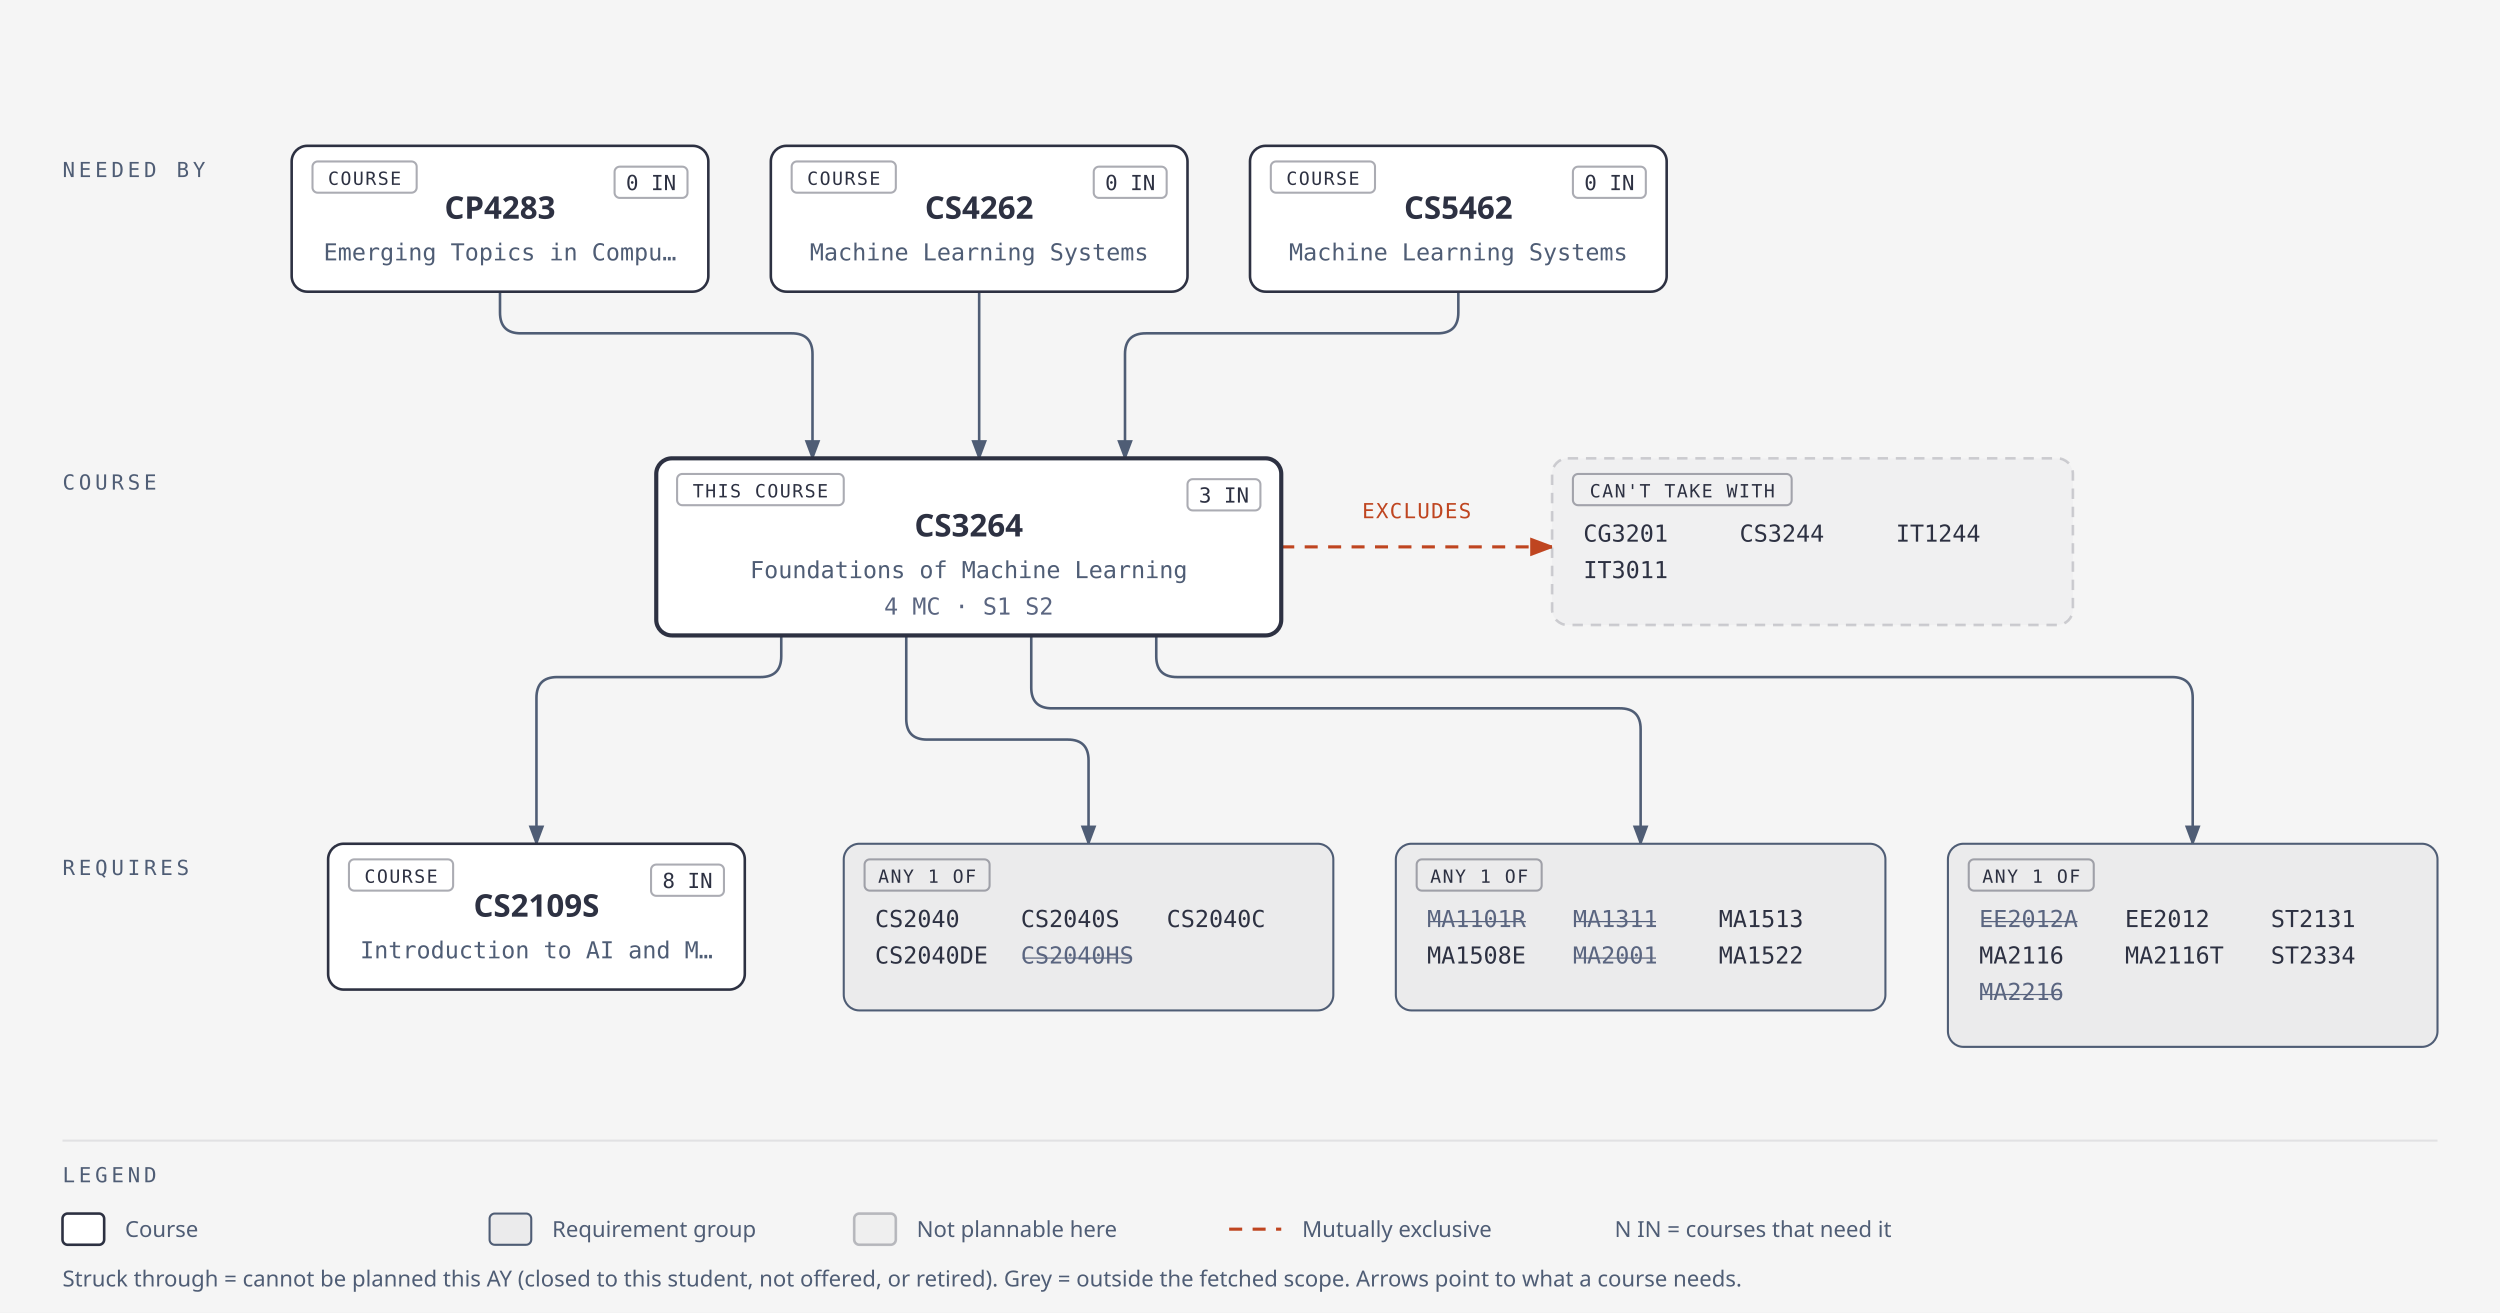
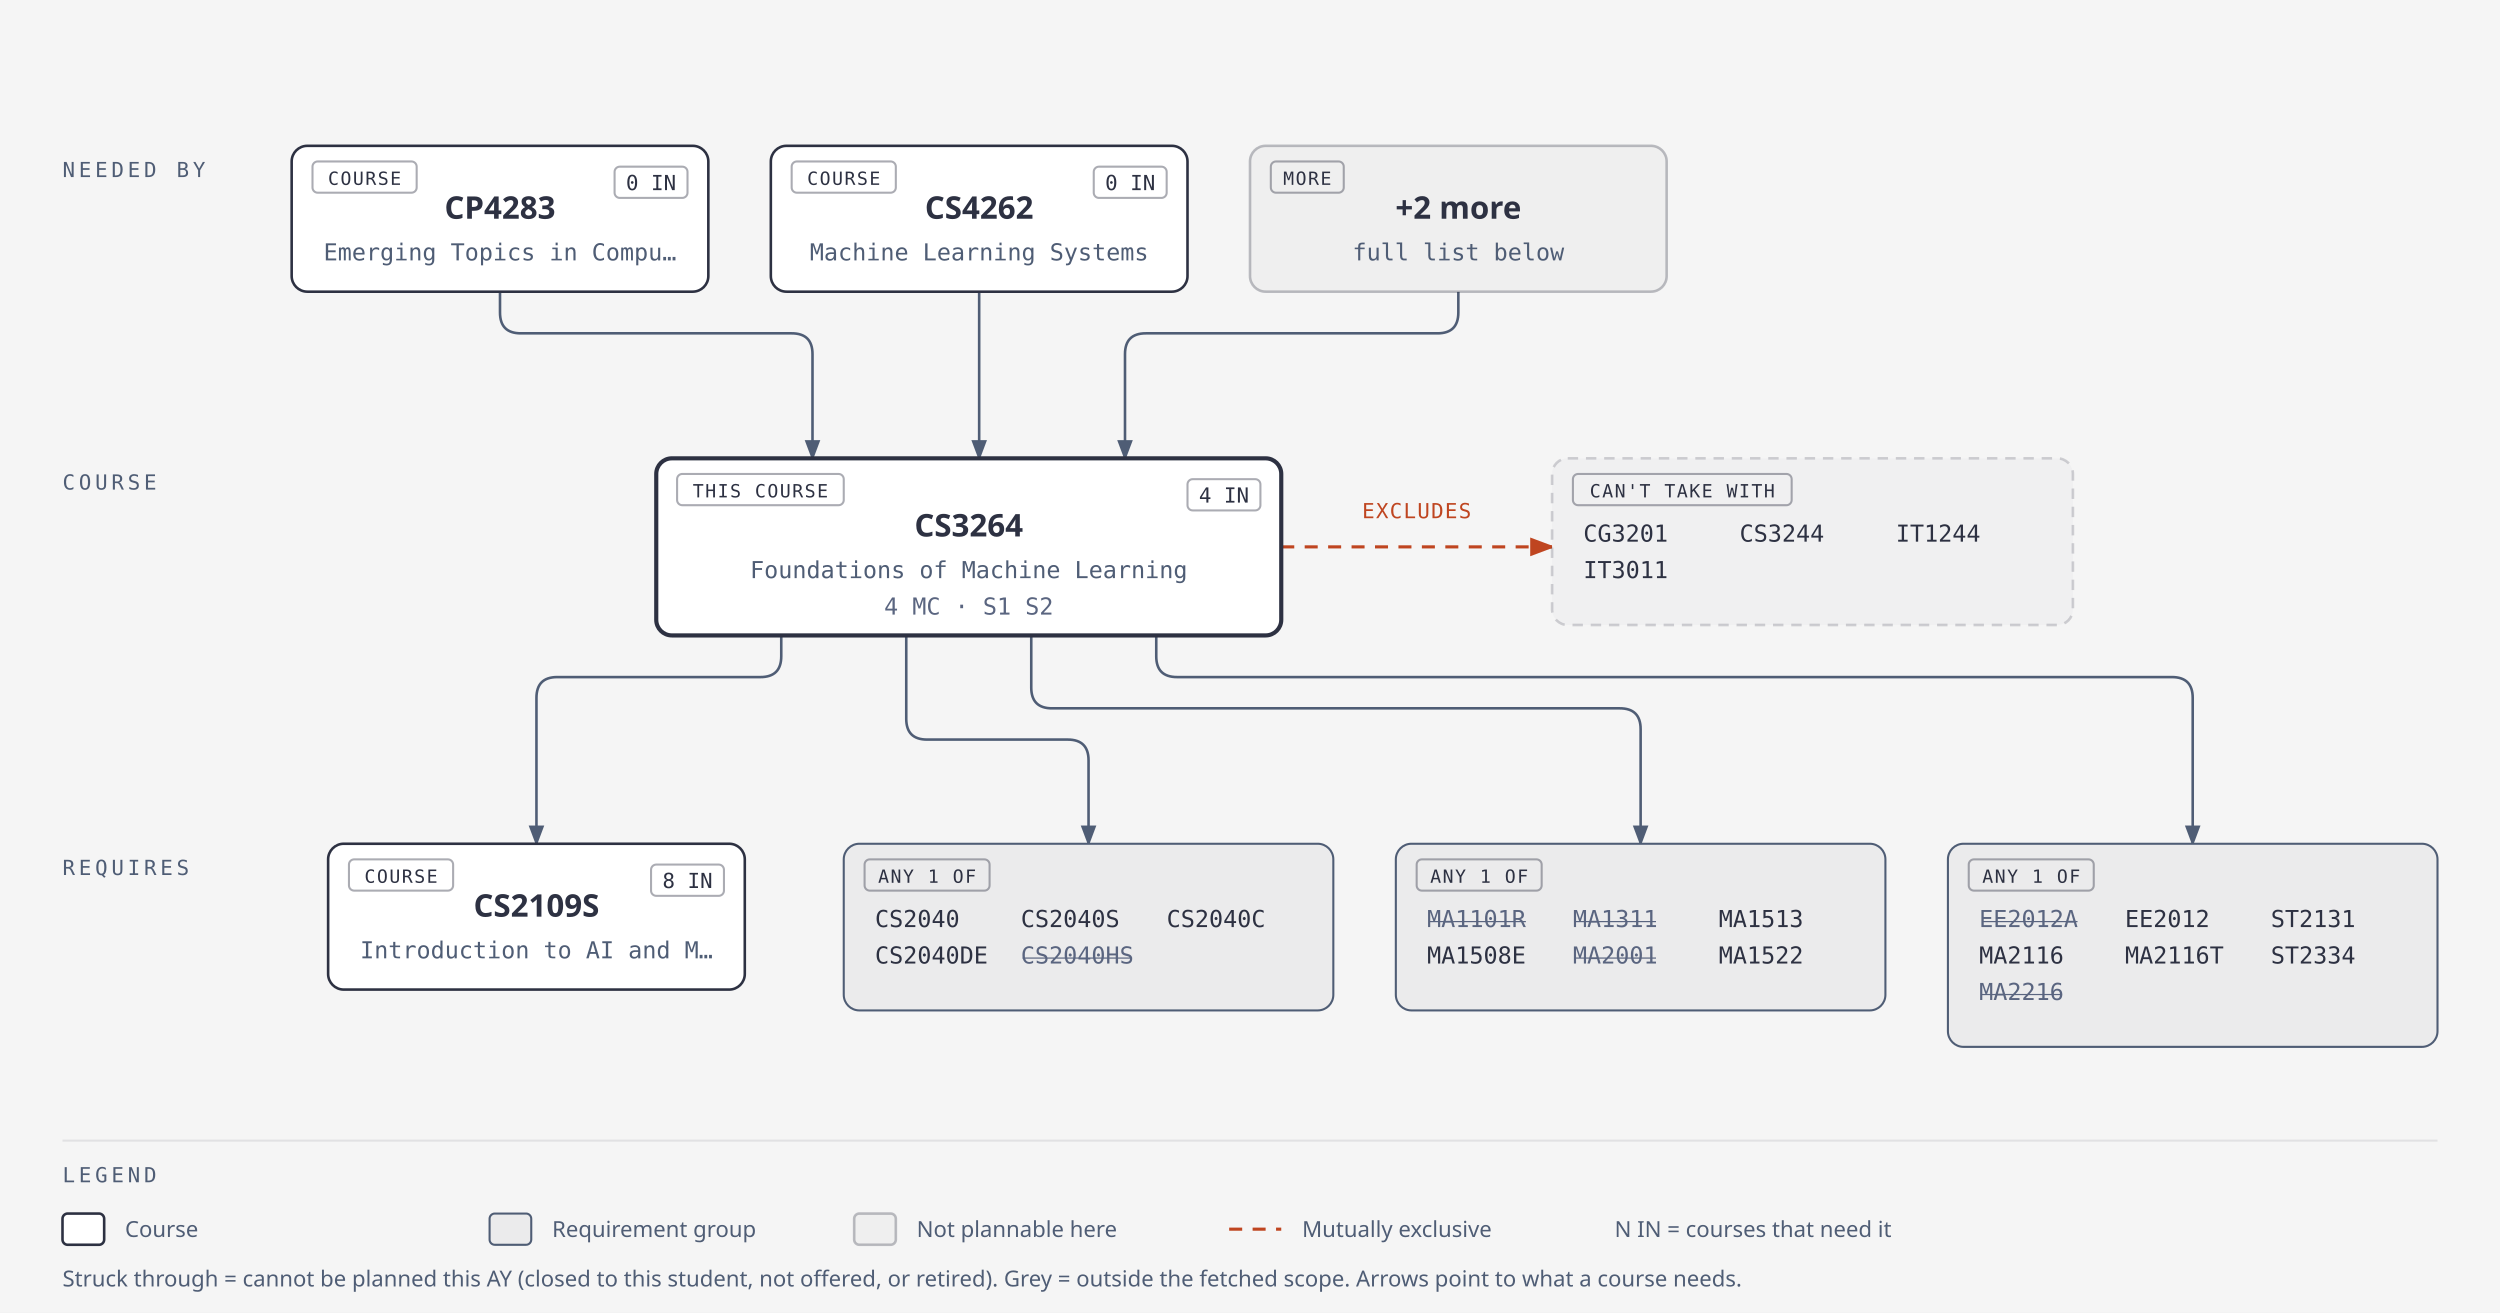
<svg xmlns="http://www.w3.org/2000/svg" width="960" height="504" viewBox="0 0 960 504" role="img" aria-labelledby="cs3264-title cs3264-desc">
  <defs>
    <marker id="arrow" markerWidth="8" markerHeight="6" refX="7" refY="3" orient="auto">
      <polygon points="0 0, 8 3, 0 6" fill="#4f5d75" />
    </marker>
    <marker id="arrow-accent" markerWidth="8" markerHeight="6" refX="7" refY="3" orient="auto">
      <polygon points="0 0, 8 3, 0 6" fill="#bf4520" />
    </marker>
  </defs>
  <rect width="100%" height="100%" fill="#f5f5f5" />
  <text x="24" y="68" fill="#4f5d75" font-size="8" font-family="'Geist Mono', ui-monospace, monospace" letter-spacing="0.18em">NEEDED BY</text>
  <text x="24" y="188" fill="#4f5d75" font-size="8" font-family="'Geist Mono', ui-monospace, monospace" letter-spacing="0.18em">COURSE</text>
  <text x="24" y="336" fill="#4f5d75" font-size="8" font-family="'Geist Mono', ui-monospace, monospace" letter-spacing="0.18em">REQUIRES</text>
  <path d="M 192,112 V 120 Q 192,128 200,128 H 304 Q 312,128 312,136 V 176" fill="none" stroke="#4f5d75" stroke-width="1" marker-end="url(#arrow)" />
  <path d="M 376,112 V 176" fill="none" stroke="#4f5d75" stroke-width="1" marker-end="url(#arrow)" />
  <path d="M 560,112 V 120 Q 560,128 552,128 H 440 Q 432,128 432,136 V 176" fill="none" stroke="#4f5d75" stroke-width="1" marker-end="url(#arrow)" />
  <path d="M 300,244 V 252 Q 300,260 292,260 H 214 Q 206,260 206,268 V 324" fill="none" stroke="#4f5d75" stroke-width="1" marker-end="url(#arrow)" />
  <path d="M 348,244 V 276 Q 348,284 356,284 H 410 Q 418,284 418,292 V 324" fill="none" stroke="#4f5d75" stroke-width="1" marker-end="url(#arrow)" />
  <path d="M 396,244 V 264 Q 396,272 404,272 H 622 Q 630,272 630,280 V 324" fill="none" stroke="#4f5d75" stroke-width="1" marker-end="url(#arrow)" />
  <path d="M 444,244 V 252 Q 444,260 452,260 H 834 Q 842,260 842,268 V 324" fill="none" stroke="#4f5d75" stroke-width="1" marker-end="url(#arrow)" />
  <line x1="492" y1="210" x2="596" y2="210" stroke="#bf4520" stroke-width="1.2" stroke-dasharray="5,4" marker-end="url(#arrow-accent)" />
  <rect x="518" y="190" width="52" height="12" rx="2" fill="#f5f5f5" />
  <text x="544" y="199" fill="#bf4520" font-size="8" font-family="'Geist Mono', ui-monospace, monospace" text-anchor="middle" letter-spacing="0.06em">EXCLUDES</text>
  <rect x="112" y="56" width="160" height="56" rx="6" fill="#f5f5f5" />
  <rect x="112" y="56" width="160" height="56" rx="6" fill="#ffffff" stroke="#2d3142" stroke-width="1" />
  <rect x="120" y="62" width="40" height="12" rx="2" fill="transparent" stroke="rgba(45,49,66,0.40)" stroke-width="0.8" />
  <text x="140" y="71" fill="#2d3142" font-size="7" font-family="'Geist Mono', ui-monospace, monospace" text-anchor="middle" letter-spacing="0.08em">COURSE</text>
  <rect x="236" y="64" width="28" height="12" rx="2" fill="transparent" stroke="rgba(45,49,66,0.40)" stroke-width="0.8" />
  <text x="250" y="73" fill="#2d3142" font-size="8" font-family="'Geist Mono', ui-monospace, monospace" text-anchor="middle">0 IN</text>
  <text x="192" y="84" fill="#2d3142" font-size="12" font-weight="600" font-family="'Geist', system-ui, sans-serif" text-anchor="middle">CP4283</text>
  <text x="192" y="100" fill="#4f5d75" font-size="9" font-family="'Geist Mono', ui-monospace, monospace" text-anchor="middle">Emerging Topics in Compu…</text>
  <rect x="296" y="56" width="160" height="56" rx="6" fill="#f5f5f5" />
  <rect x="296" y="56" width="160" height="56" rx="6" fill="#ffffff" stroke="#2d3142" stroke-width="1" />
  <rect x="304" y="62" width="40" height="12" rx="2" fill="transparent" stroke="rgba(45,49,66,0.40)" stroke-width="0.8" />
  <text x="324" y="71" fill="#2d3142" font-size="7" font-family="'Geist Mono', ui-monospace, monospace" text-anchor="middle" letter-spacing="0.08em">COURSE</text>
  <rect x="420" y="64" width="28" height="12" rx="2" fill="transparent" stroke="rgba(45,49,66,0.40)" stroke-width="0.8" />
  <text x="434" y="73" fill="#2d3142" font-size="8" font-family="'Geist Mono', ui-monospace, monospace" text-anchor="middle">0 IN</text>
  <text x="376" y="84" fill="#2d3142" font-size="12" font-weight="600" font-family="'Geist', system-ui, sans-serif" text-anchor="middle">CS4262</text>
  <text x="376" y="100" fill="#4f5d75" font-size="9" font-family="'Geist Mono', ui-monospace, monospace" text-anchor="middle">Machine Learning Systems</text>
  <rect x="480" y="56" width="160" height="56" rx="6" fill="#f5f5f5" />
-   <rect x="480" y="56" width="160" height="56" rx="6" fill="#ffffff" stroke="#2d3142" stroke-width="1" />
-   <rect x="488" y="62" width="40" height="12" rx="2" fill="transparent" stroke="rgba(45,49,66,0.40)" stroke-width="0.8" />
-   <text x="508" y="71" fill="#2d3142" font-size="7" font-family="'Geist Mono', ui-monospace, monospace" text-anchor="middle" letter-spacing="0.08em">COURSE</text>
-   <rect x="604" y="64" width="28" height="12" rx="2" fill="transparent" stroke="rgba(45,49,66,0.40)" stroke-width="0.8" />
-   <text x="618" y="73" fill="#2d3142" font-size="8" font-family="'Geist Mono', ui-monospace, monospace" text-anchor="middle">0 IN</text>
-   <text x="560" y="84" fill="#2d3142" font-size="12" font-weight="600" font-family="'Geist', system-ui, sans-serif" text-anchor="middle">CS5462</text>
-   <text x="560" y="100" fill="#4f5d75" font-size="9" font-family="'Geist Mono', ui-monospace, monospace" text-anchor="middle">Machine Learning Systems</text>
+   <rect x="480" y="56" width="160" height="56" rx="6" fill="rgba(45,49,66,0.03)" stroke="rgba(45,49,66,0.30)" stroke-width="1" />
+   <rect x="488" y="62" width="28" height="12" rx="2" fill="transparent" stroke="rgba(45,49,66,0.40)" stroke-width="0.8" />
+   <text x="502" y="71" fill="#2d3142" font-size="7" font-family="'Geist Mono', ui-monospace, monospace" text-anchor="middle" letter-spacing="0.08em">MORE</text>
+   <text x="560" y="84" fill="#2d3142" font-size="12" font-weight="600" font-family="'Geist', system-ui, sans-serif" text-anchor="middle">+2 more</text>
+   <text x="560" y="100" fill="#4f5d75" font-size="9" font-family="'Geist Mono', ui-monospace, monospace" text-anchor="middle">full list below</text>
  <rect x="252" y="176" width="240" height="68" rx="6" fill="#f5f5f5" />
  <rect x="252" y="176" width="240" height="68" rx="6" fill="#ffffff" stroke="#2d3142" stroke-width="1.6" />
  <rect x="260" y="182" width="64" height="12" rx="2" fill="transparent" stroke="rgba(45,49,66,0.40)" stroke-width="0.8" />
  <text x="292" y="191" fill="#2d3142" font-size="7" font-family="'Geist Mono', ui-monospace, monospace" text-anchor="middle" letter-spacing="0.08em">THIS COURSE</text>
  <rect x="456" y="184" width="28" height="12" rx="2" fill="transparent" stroke="rgba(45,49,66,0.40)" stroke-width="0.8" />
-   <text x="470" y="193" fill="#2d3142" font-size="8" font-family="'Geist Mono', ui-monospace, monospace" text-anchor="middle">3 IN</text>
+   <text x="470" y="193" fill="#2d3142" font-size="8" font-family="'Geist Mono', ui-monospace, monospace" text-anchor="middle">4 IN</text>
  <text x="372" y="206" fill="#2d3142" font-size="12" font-weight="600" font-family="'Geist', system-ui, sans-serif" text-anchor="middle">CS3264</text>
  <text x="372" y="222" fill="#4f5d75" font-size="9" font-family="'Geist Mono', ui-monospace, monospace" text-anchor="middle">Foundations of Machine Learning</text>
  <text x="372" y="236" fill="#5a6580" font-size="9" font-family="'Geist Mono', ui-monospace, monospace" text-anchor="middle">4 MC · S1 S2</text>
  <rect x="596" y="176" width="200" height="64" rx="6" fill="#f5f5f5" />
  <rect x="596" y="176" width="200" height="64" rx="6" fill="rgba(45,49,66,0.02)" stroke="rgba(45,49,66,0.20)" stroke-width="1" stroke-dasharray="4,3" />
  <rect x="604" y="182" width="84" height="12" rx="2" fill="transparent" stroke="rgba(45,49,66,0.40)" stroke-width="0.8" />
  <text x="646" y="191" fill="#2d3142" font-size="7" font-family="'Geist Mono', ui-monospace, monospace" text-anchor="middle" letter-spacing="0.08em">CAN'T TAKE WITH</text>
  <text x="608" y="208" fill="#2d3142" font-size="9" font-family="'Geist Mono', ui-monospace, monospace">CG3201</text>
  <text x="668" y="208" fill="#2d3142" font-size="9" font-family="'Geist Mono', ui-monospace, monospace">CS3244</text>
  <text x="728" y="208" fill="#2d3142" font-size="9" font-family="'Geist Mono', ui-monospace, monospace">IT1244</text>
  <text x="608" y="222" fill="#2d3142" font-size="9" font-family="'Geist Mono', ui-monospace, monospace">IT3011</text>
  <rect x="126" y="324" width="160" height="56" rx="6" fill="#f5f5f5" />
  <rect x="126" y="324" width="160" height="56" rx="6" fill="#ffffff" stroke="#2d3142" stroke-width="1" />
  <rect x="134" y="330" width="40" height="12" rx="2" fill="transparent" stroke="rgba(45,49,66,0.40)" stroke-width="0.8" />
  <text x="154" y="339" fill="#2d3142" font-size="7" font-family="'Geist Mono', ui-monospace, monospace" text-anchor="middle" letter-spacing="0.08em">COURSE</text>
  <rect x="250" y="332" width="28" height="12" rx="2" fill="transparent" stroke="rgba(45,49,66,0.40)" stroke-width="0.8" />
  <text x="264" y="341" fill="#2d3142" font-size="8" font-family="'Geist Mono', ui-monospace, monospace" text-anchor="middle">8 IN</text>
  <text x="206" y="352" fill="#2d3142" font-size="12" font-weight="600" font-family="'Geist', system-ui, sans-serif" text-anchor="middle">CS2109S</text>
  <text x="206" y="368" fill="#4f5d75" font-size="9" font-family="'Geist Mono', ui-monospace, monospace" text-anchor="middle">Introduction to AI and M…</text>
  <rect x="324" y="324" width="188" height="64" rx="6" fill="#f5f5f5" />
  <rect x="324" y="324" width="188" height="64" rx="6" fill="rgba(45,49,66,0.05)" stroke="#4f5d75" stroke-width="0.8" />
  <rect x="332" y="330" width="48" height="12" rx="2" fill="transparent" stroke="rgba(45,49,66,0.40)" stroke-width="0.8" />
  <text x="356" y="339" fill="#2d3142" font-size="7" font-family="'Geist Mono', ui-monospace, monospace" text-anchor="middle" letter-spacing="0.08em">ANY 1 OF</text>
  <text x="336" y="356" fill="#2d3142" font-size="9" font-family="'Geist Mono', ui-monospace, monospace">CS2040</text>
  <text x="392" y="356" fill="#2d3142" font-size="9" font-family="'Geist Mono', ui-monospace, monospace">CS2040S</text>
  <text x="448" y="356" fill="#2d3142" font-size="9" font-family="'Geist Mono', ui-monospace, monospace">CS2040C</text>
  <text x="336" y="370" fill="#2d3142" font-size="9" font-family="'Geist Mono', ui-monospace, monospace">CS2040DE</text>
  <text x="392" y="370" fill="#5a6580" font-size="9" font-family="'Geist Mono', ui-monospace, monospace" text-decoration="line-through">CS2040HS</text>
  <rect x="536" y="324" width="188" height="64" rx="6" fill="#f5f5f5" />
  <rect x="536" y="324" width="188" height="64" rx="6" fill="rgba(45,49,66,0.05)" stroke="#4f5d75" stroke-width="0.8" />
  <rect x="544" y="330" width="48" height="12" rx="2" fill="transparent" stroke="rgba(45,49,66,0.40)" stroke-width="0.8" />
  <text x="568" y="339" fill="#2d3142" font-size="7" font-family="'Geist Mono', ui-monospace, monospace" text-anchor="middle" letter-spacing="0.08em">ANY 1 OF</text>
  <text x="548" y="356" fill="#5a6580" font-size="9" font-family="'Geist Mono', ui-monospace, monospace" text-decoration="line-through">MA1101R</text>
  <text x="604" y="356" fill="#5a6580" font-size="9" font-family="'Geist Mono', ui-monospace, monospace" text-decoration="line-through">MA1311</text>
  <text x="660" y="356" fill="#2d3142" font-size="9" font-family="'Geist Mono', ui-monospace, monospace">MA1513</text>
  <text x="548" y="370" fill="#2d3142" font-size="9" font-family="'Geist Mono', ui-monospace, monospace">MA1508E</text>
  <text x="604" y="370" fill="#5a6580" font-size="9" font-family="'Geist Mono', ui-monospace, monospace" text-decoration="line-through">MA2001</text>
  <text x="660" y="370" fill="#2d3142" font-size="9" font-family="'Geist Mono', ui-monospace, monospace">MA1522</text>
  <rect x="748" y="324" width="188" height="78" rx="6" fill="#f5f5f5" />
  <rect x="748" y="324" width="188" height="78" rx="6" fill="rgba(45,49,66,0.05)" stroke="#4f5d75" stroke-width="0.8" />
  <rect x="756" y="330" width="48" height="12" rx="2" fill="transparent" stroke="rgba(45,49,66,0.40)" stroke-width="0.8" />
  <text x="780" y="339" fill="#2d3142" font-size="7" font-family="'Geist Mono', ui-monospace, monospace" text-anchor="middle" letter-spacing="0.08em">ANY 1 OF</text>
  <text x="760" y="356" fill="#5a6580" font-size="9" font-family="'Geist Mono', ui-monospace, monospace" text-decoration="line-through">EE2012A</text>
  <text x="816" y="356" fill="#2d3142" font-size="9" font-family="'Geist Mono', ui-monospace, monospace">EE2012</text>
  <text x="872" y="356" fill="#2d3142" font-size="9" font-family="'Geist Mono', ui-monospace, monospace">ST2131</text>
  <text x="760" y="370" fill="#2d3142" font-size="9" font-family="'Geist Mono', ui-monospace, monospace">MA2116</text>
  <text x="816" y="370" fill="#2d3142" font-size="9" font-family="'Geist Mono', ui-monospace, monospace">MA2116T</text>
  <text x="872" y="370" fill="#2d3142" font-size="9" font-family="'Geist Mono', ui-monospace, monospace">ST2334</text>
  <text x="760" y="384" fill="#5a6580" font-size="9" font-family="'Geist Mono', ui-monospace, monospace" text-decoration="line-through">MA2216</text>
  <line x1="24" y1="438" x2="936" y2="438" stroke="rgba(45,49,66,0.10)" stroke-width="0.8" />
  <text x="24" y="454" fill="#4f5d75" font-size="8" font-family="'Geist Mono', ui-monospace, monospace" letter-spacing="0.18em">LEGEND</text>
  <rect x="24" y="466" width="16" height="12" rx="2" fill="#ffffff" stroke="#2d3142" stroke-width="1" />
  <text x="48" y="475" fill="#4f5d75" font-size="8.5" font-family="'Geist', system-ui, sans-serif">Course</text>
  <rect x="188" y="466" width="16" height="12" rx="2" fill="rgba(45,49,66,0.05)" stroke="#4f5d75" stroke-width="0.8" />
  <text x="212" y="475" fill="#4f5d75" font-size="8.5" font-family="'Geist', system-ui, sans-serif">Requirement group</text>
  <rect x="328" y="466" width="16" height="12" rx="2" fill="rgba(45,49,66,0.03)" stroke="rgba(45,49,66,0.30)" stroke-width="1" />
  <text x="352" y="475" fill="#4f5d75" font-size="8.5" font-family="'Geist', system-ui, sans-serif">Not plannable here</text>
  <line x1="472" y1="472" x2="492" y2="472" stroke="#bf4520" stroke-width="1.2" stroke-dasharray="5,4" />
  <text x="500" y="475" fill="#4f5d75" font-size="8.5" font-family="'Geist', system-ui, sans-serif">Mutually exclusive</text>
  <text x="620" y="475" fill="#4f5d75" font-size="8.5" font-family="'Geist', system-ui, sans-serif">N IN = courses that need it</text>
  <text x="24" y="494" fill="#4f5d75" font-size="8.5" font-family="'Geist', system-ui, sans-serif">Struck through = cannot be planned this AY (closed to this student, not offered, or retired). Grey = outside the fetched scope. Arrows point to what a course needs.</text>
</svg>
